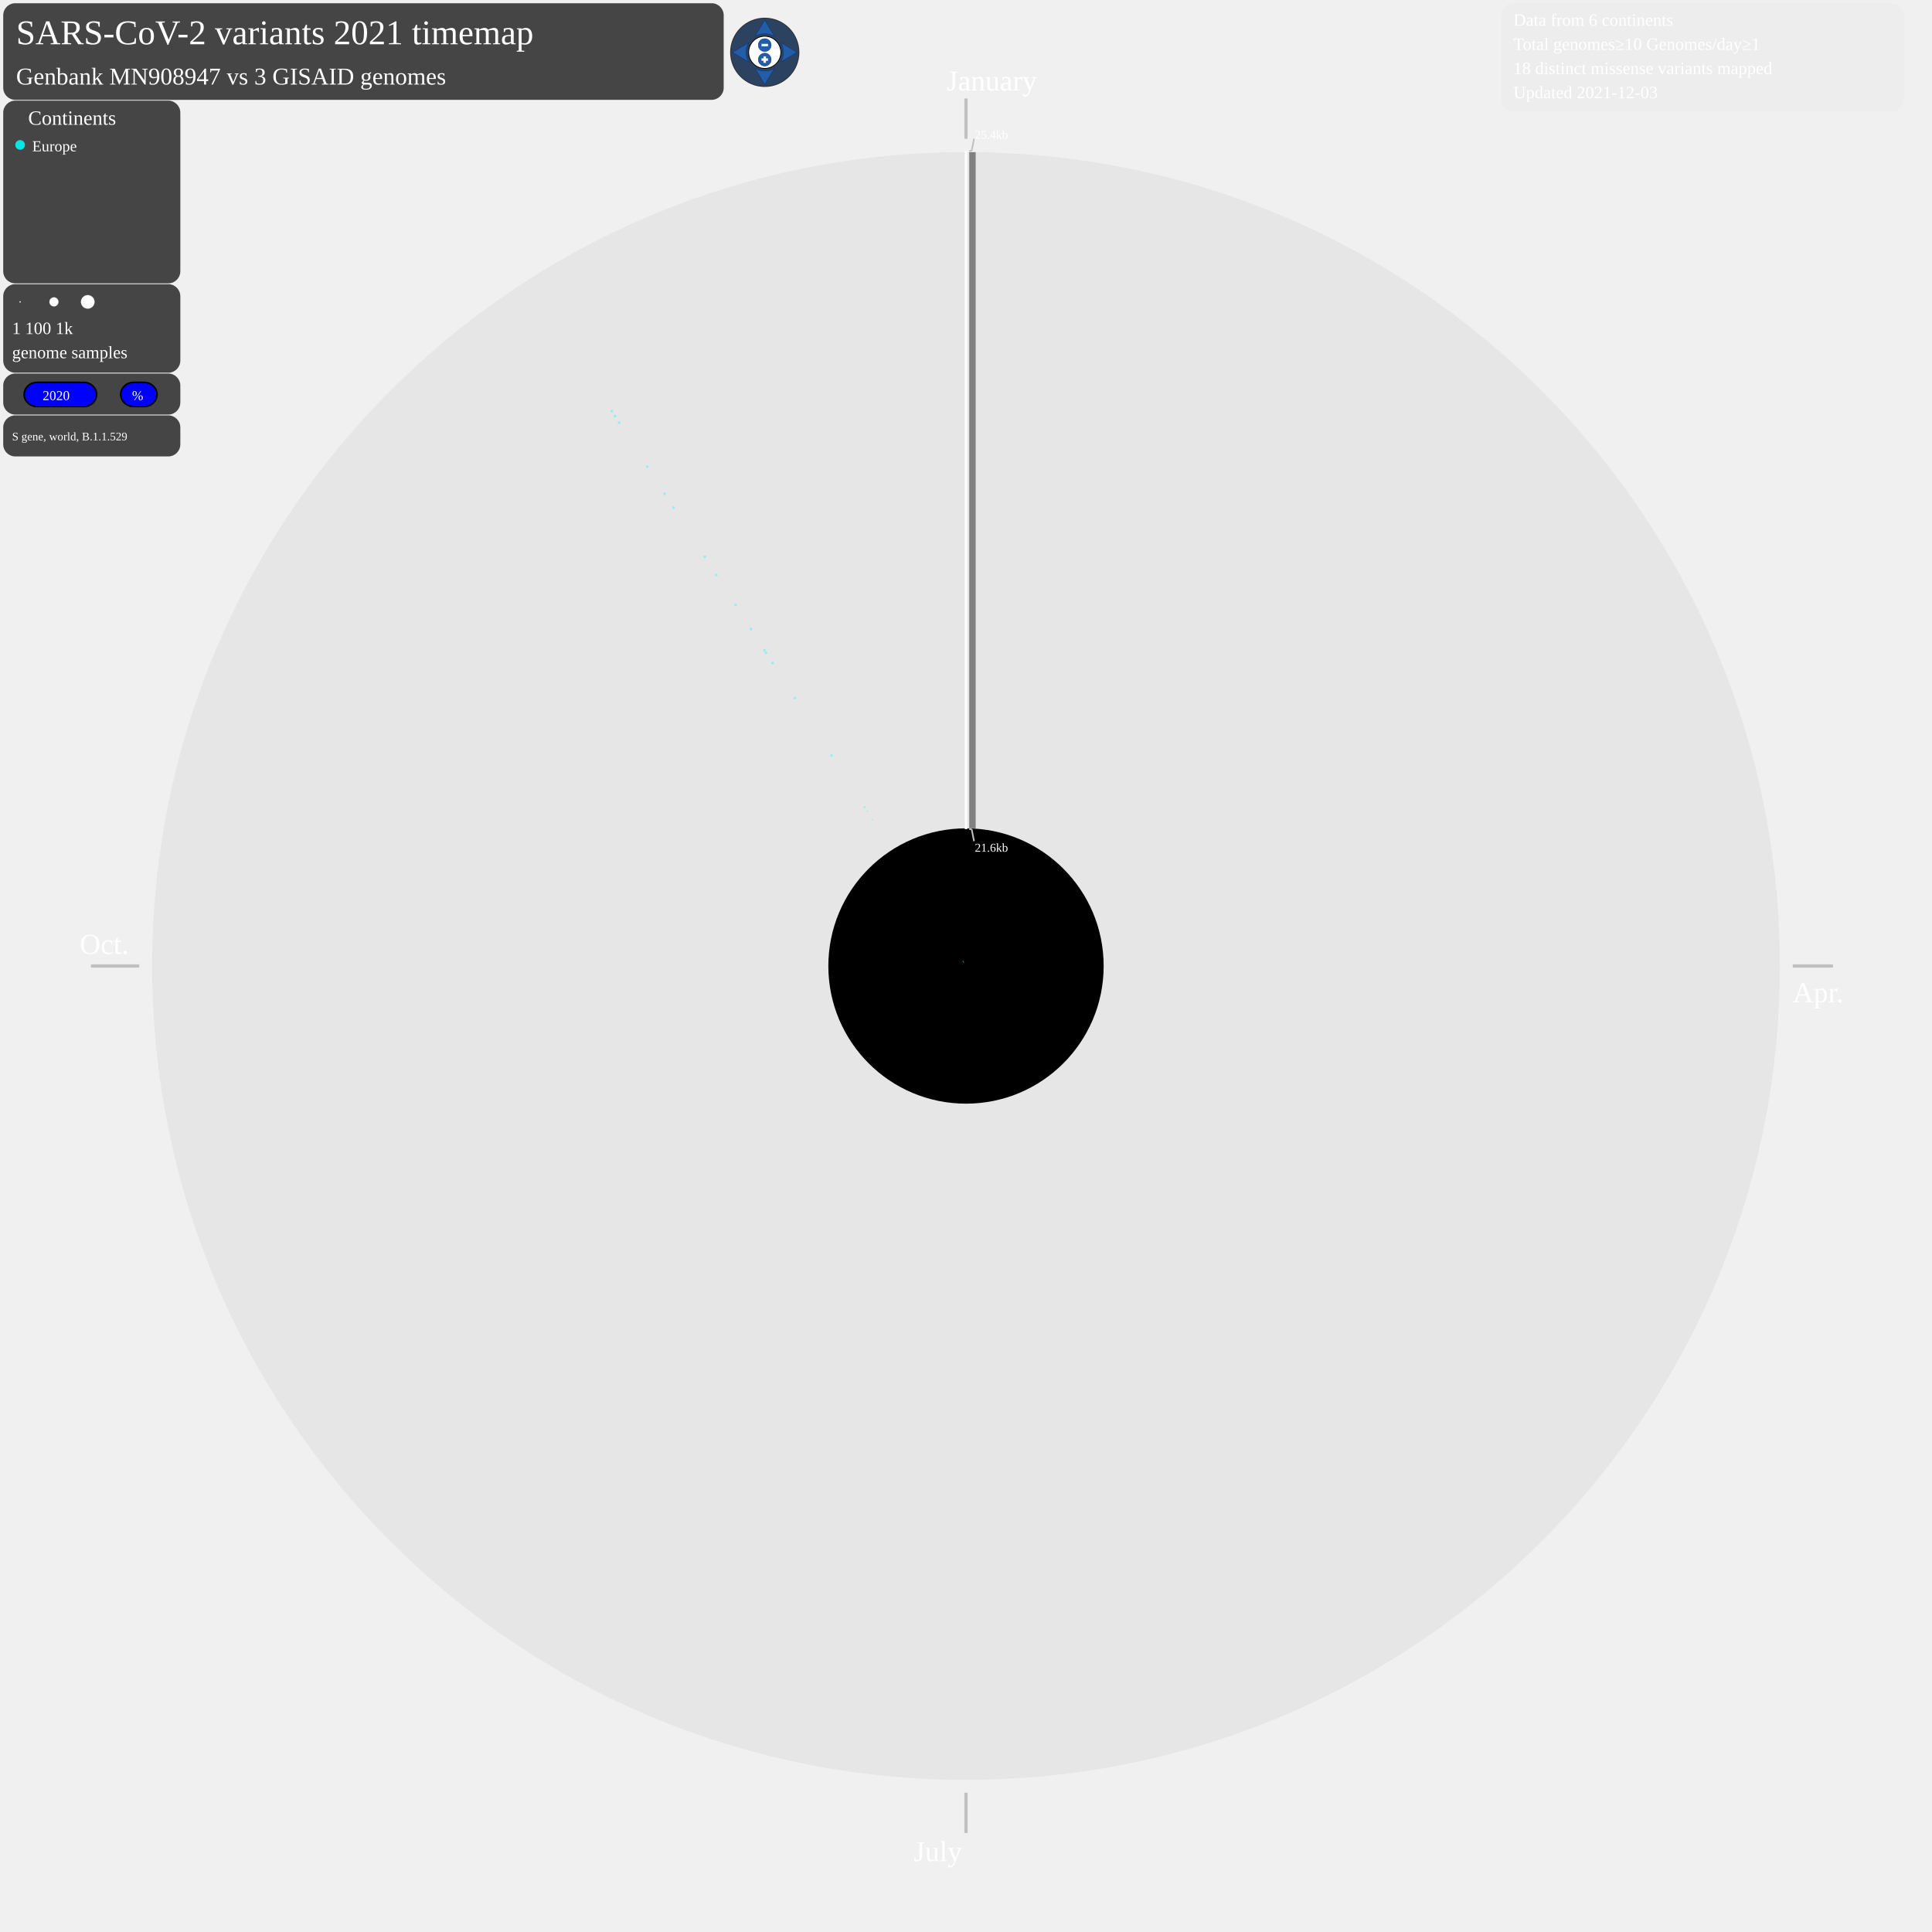
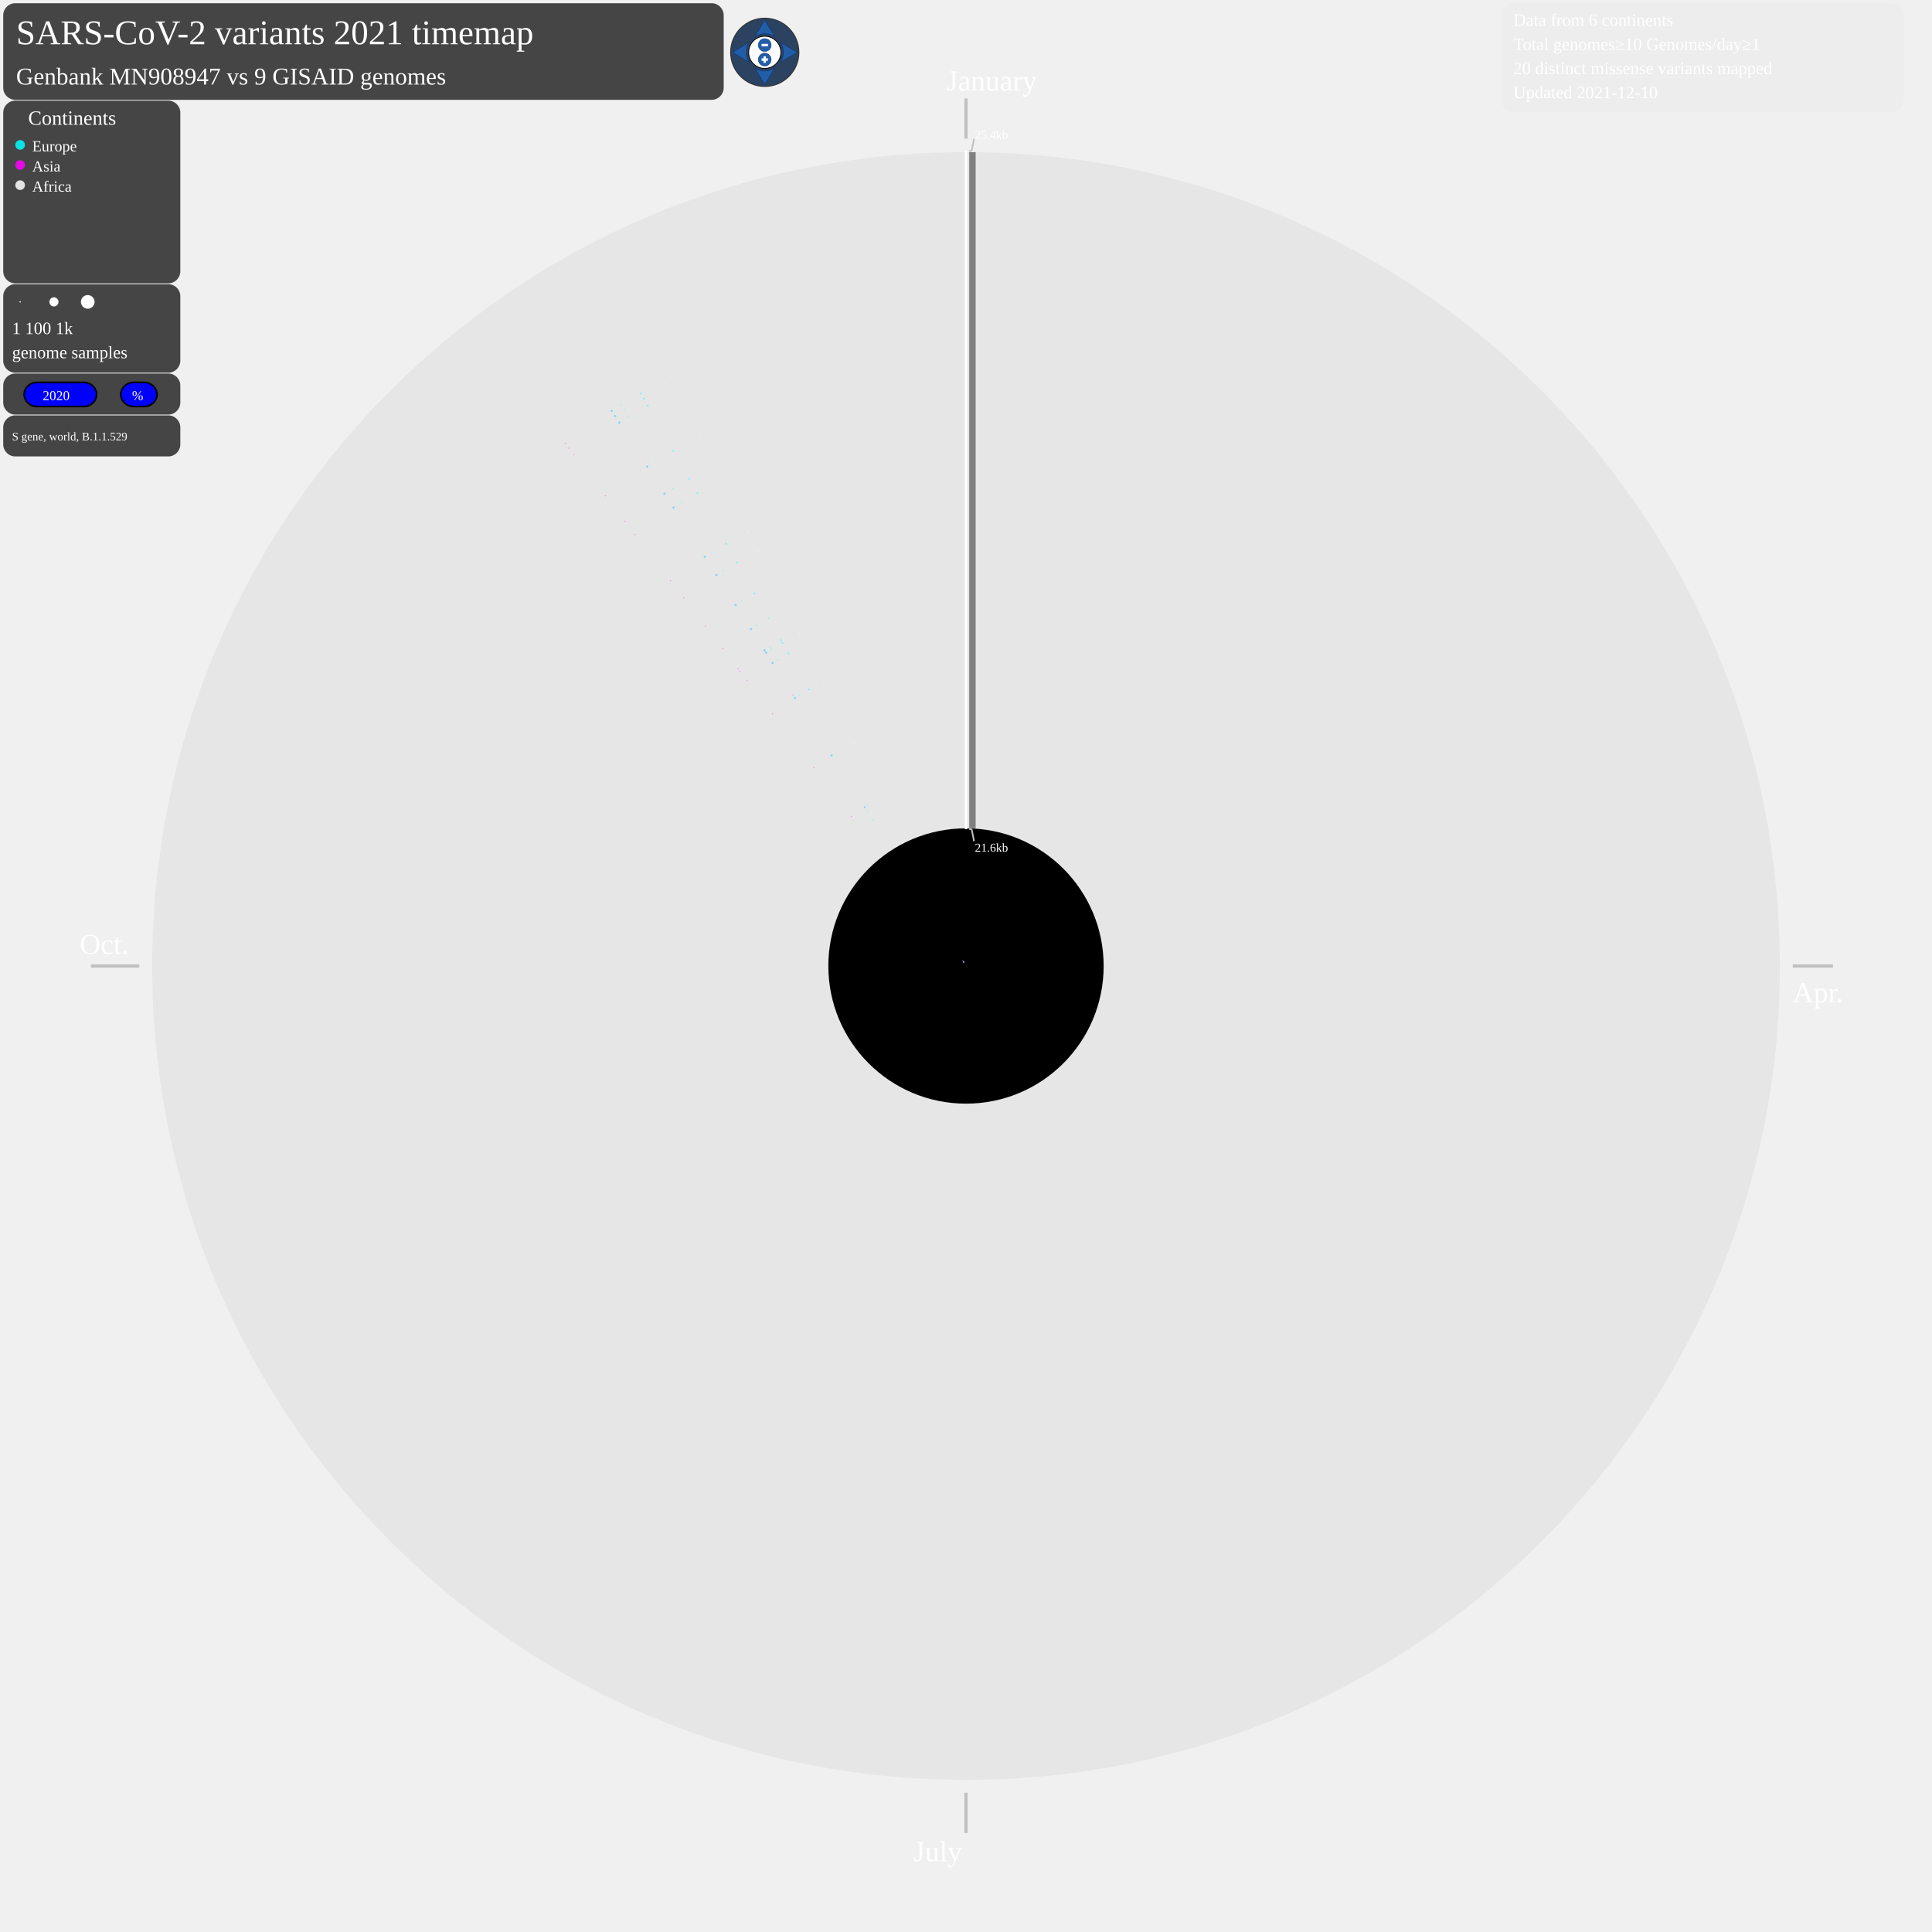
<svg xmlns="http://www.w3.org/2000/svg" width="2400" height="2400" style="background-color:black" viewBox="0 0 2400 2400" id="map-svg">
  <defs>
    <style type="text/css">
	.sb {
	stroke-width:0.8;
	stroke-opacity:0.7;
	}
	.sb:hover {
	stroke-width:0.8;
	stroke-opacity:1.0;
	}
	.compass {
	fill: #fff;
	stroke: #000;
	stroke-width: 1;
	}
	.button {
	fill: #225EA8;
	stroke: #0C2C84;
	stroke-width: 0.5;
	stroke-miterlimit:6;
	stroke-linecap: round;
	}
	.button:hover {
	stroke-width: 1;
	}
	.plus-minus {
	fill: #fff;
	pointer-events: none;
	}
	.legendcol {
	stroke: none;
	fill-opacity:0.85;
	}
	.legendcol:hover {
	fill-opacity:1.0;
	}
	.cv {
	stroke: none;
	fill-opacity:0.35;
	}
	.cv:hover {
	stroke: none;
	fill-opacity:0.8;
	}
	.Europe {
	stroke: none;
	fill-opacity:0.6;
	}
	.Europe:hover {
+ 	stroke: none;
+ 	fill-opacity:1.0;
+ 	}
+ 	.Asia {
+ 	stroke: none;
+ 	fill-opacity:0.6;
+ 	}
+ 	.Asia:hover {
+ 	stroke: none;
+ 	fill-opacity:1.0;
+ 	}
+ 	.Africa {
+ 	stroke: none;
+ 	fill-opacity:0.6;
+ 	}
+ 	.Africa:hover {
	stroke: none;
	fill-opacity:1.0;
	}
	a:link, a:visited {
	cursor: pointer;
	}
	a:hover, a:active {
	outline: dotted 2px yellow;
	}
	g:hover, g:active {
	outline: dotted 2px yellow;
	}
	.static {
	cursor: not-allowed;
	}
	.draggable, .draggable-group {
	cursor: pointer;
	}
	svg text {
	cursor: default;
	-webkit-user-select: none;
	-moz-user-select: none;
	-ms-user-select: none;
	user-select: none;
	}
	</style>
  </defs>
  <text font-size="3.6em" x="20" y="55" fill="white">SARS-CoV-2 variants 2021 timemap</text>
  <g id="matrix-group" transform="matrix(1 0 0 1 0 0)" class="draggable-group">
    <circle cx="1200" cy="1200" r="1011" style="fill:grey;stroke:black;stroke-width:0;fill-opacity:0.085;" />
    <circle cx="1200" cy="1200" r="171" style="fill:black;stroke:black;stroke-width:0;fill-opacity:1;" />
    <line x1="1200" y1="122.363" x2="1200" y2="172.363" style="stroke:silver;stroke-width:4" />
    <text font-size="3.0em" x="1176" y="112.363" fill="white">January</text>
    <line x1="2227" y1="1200" x2="2277" y2="1200" style="stroke:silver;stroke-width:4" />
    <text font-size="3.0em" x="2227" y="1245" fill="white">Apr.</text>
    <line x1="1200" y1="2227" x2="1200" y2="2277" style="stroke:silver;stroke-width:4" />
    <text font-size="3.0em" x="1135" y="2312" fill="white">July</text>
    <line x1="173" y1="1200" x2="113" y2="1200" style="stroke:silver;stroke-width:4" />
    <text font-size="3.0em" x="99" y="1185" fill="white">Oct.</text>
    <g>
      <line x1="1208" y1="1029" x2="1208" y2="189" style="stroke:grey;stroke-width:8" />
    </g>
    <line x1="1200" y1="187.363" x2="1200" y2="1030" style="stroke:white;stroke-width:3" />
    <line x1="1204" y1="187.363" x2="1207" y2="187.363" style="stroke:silver;stroke-width:2" />
    <line x1="1207" y1="187.363" x2="1210" y2="172.363" style="stroke:silver;stroke-width:2" />
    <line x1="1204" y1="1030" x2="1207" y2="1030" style="stroke:silver;stroke-width:2" />
    <line x1="1207" y1="1030" x2="1210" y2="1045" style="stroke:silver;stroke-width:2" />
    <text font-size="1.25em" x="1211" y="172.363" fill="white">25.4kb</text>
    <text font-size="1.25em" x="1211" y="1058" fill="white">21.6kb</text>
+     <g class="Asia">
+       <line x1="1197.0" y1="1196.0" x2="1196.1" y2="1195.0" style="stroke:fuchsia;" class="sb" />
+     </g>
+     <g class="Asia">
+       <circle cx="1057.6" cy="1014.3" r="0.8" style="fill:fuchsia;" class="cv" />
+     </g>
+     <g class="Asia">
+       <circle cx="1011.2" cy="953.7" r="0.8" style="fill:fuchsia;" class="cv" />
+     </g>
+     <g class="Asia">
+       <circle cx="959.7" cy="886.6" r="0.8" style="fill:fuchsia;" class="cv" />
+     </g>
+     <g class="Asia">
+       <circle cx="928.3" cy="845.6" r="0.8" style="fill:fuchsia;" class="cv" />
+     </g>
+     <g class="Asia">
+       <circle cx="919.0" cy="833.6" r="0.8" style="fill:fuchsia;" class="cv" />
+     </g>
+     <g class="Asia">
+       <circle cx="916.9" cy="830.8" r="0.8" style="fill:fuchsia;" class="cv" />
+     </g>
+     <g class="Asia">
+       <circle cx="897.9" cy="806.0" r="0.8" style="fill:fuchsia;" class="cv" />
+     </g>
+     <g class="Asia">
+       <circle cx="876.2" cy="777.8" r="0.8" style="fill:fuchsia;" class="cv" />
+     </g>
+     <g class="Asia">
+       <circle cx="849.4" cy="742.7" r="0.8" style="fill:fuchsia;" class="cv" />
+     </g>
+     <g class="Asia">
+       <circle cx="833.0" cy="721.4" r="0.8" style="fill:fuchsia;" class="cv" />
+     </g>
+     <g class="Asia">
+       <circle cx="789.0" cy="664.0" r="0.8" style="fill:fuchsia;" class="cv" />
+     </g>
+     <g class="Asia">
+       <circle cx="776.5" cy="647.6" r="0.8" style="fill:fuchsia;" class="cv" />
+     </g>
+     <g class="Asia">
+       <circle cx="752.1" cy="615.9" r="0.8" style="fill:fuchsia;" class="cv" />
+     </g>
+     <g class="Asia">
+       <circle cx="712.8" cy="564.6" r="0.8" style="fill:fuchsia;" class="cv" />
+     </g>
+     <g class="Asia">
+       <circle cx="706.8" cy="556.8" r="0.8" style="fill:fuchsia;" class="cv" />
+     </g>
+     <g class="Asia">
+       <circle cx="702.2" cy="550.8" r="0.8" style="fill:fuchsia;" class="cv" />
+     </g>
    <g class="Europe">
      <line x1="1197.3" y1="1195.8" x2="1195.9" y2="1193.5" style="stroke:cyan;" class="sb" />
    </g>
+     <g class="Asia">
+       <line x1="1195.9" y1="1193.5" x2="1195.1" y2="1192.4" style="stroke:fuchsia;" class="sb" />
+     </g>
    <g class="Europe">
      <circle cx="1084.0" cy="1018.3" r="0.8" style="fill:cyan;" class="cv" />
    </g>
    <g class="Europe">
      <circle cx="1077.3" cy="1007.7" r="0.8" style="fill:cyan;" class="cv" />
    </g>
    <g class="Europe">
      <circle cx="1074.1" cy="1002.7" r="1.3" style="fill:cyan;" class="cv" />
    </g>
+     <g class="Asia">
+       <circle cx="1074.1" cy="1002.7" r="0.8" style="fill:fuchsia;" class="cv" />
+     </g>
    <g class="Europe">
      <circle cx="1033.0" cy="938.4" r="1.7" style="fill:cyan;" class="cv" />
    </g>
+     <g class="Asia">
+       <circle cx="1033.0" cy="938.4" r="0.8" style="fill:fuchsia;" class="cv" />
+     </g>
    <g class="Europe">
      <circle cx="987.5" cy="867.1" r="1.7" style="fill:cyan;" class="cv" />
    </g>
+     <g class="Asia">
+       <circle cx="987.5" cy="867.1" r="0.8" style="fill:fuchsia;" class="cv" />
+     </g>
+     <g class="Asia">
+       <circle cx="985.0" cy="863.2" r="0.8" style="fill:fuchsia;" class="cv" />
+     </g>
    <g class="Europe">
      <circle cx="959.7" cy="823.6" r="1.7" style="fill:cyan;" class="cv" />
    </g>
+     <g class="Asia">
+       <circle cx="959.7" cy="823.6" r="0.8" style="fill:fuchsia;" class="cv" />
+     </g>
    <g class="Europe">
      <circle cx="951.6" cy="810.8" r="1.7" style="fill:cyan;" class="cv" />
    </g>
+     <g class="Asia">
+       <circle cx="951.6" cy="810.8" r="0.8" style="fill:fuchsia;" class="cv" />
+     </g>
    <g class="Europe">
      <circle cx="949.7" cy="807.8" r="1.7" style="fill:cyan;" class="cv" />
    </g>
+     <g class="Asia">
+       <circle cx="949.7" cy="807.8" r="0.8" style="fill:fuchsia;" class="cv" />
+     </g>
    <g class="Europe">
      <circle cx="932.9" cy="781.5" r="1.7" style="fill:cyan;" class="cv" />
    </g>
+     <g class="Asia">
+       <circle cx="932.9" cy="781.5" r="0.8" style="fill:fuchsia;" class="cv" />
+     </g>
    <g class="Europe">
      <circle cx="913.7" cy="751.5" r="1.7" style="fill:cyan;" class="cv" />
    </g>
+     <g class="Asia">
+       <circle cx="913.7" cy="751.5" r="0.8" style="fill:fuchsia;" class="cv" />
+     </g>
    <g class="Europe">
      <circle cx="889.9" cy="714.3" r="1.7" style="fill:cyan;" class="cv" />
    </g>
+     <g class="Asia">
+       <circle cx="889.9" cy="714.3" r="0.8" style="fill:fuchsia;" class="cv" />
+     </g>
    <g class="Europe">
      <circle cx="875.5" cy="691.7" r="1.7" style="fill:cyan;" class="cv" />
    </g>
+     <g class="Asia">
+       <circle cx="875.5" cy="691.7" r="0.8" style="fill:fuchsia;" class="cv" />
+     </g>
    <g class="Europe">
      <circle cx="836.6" cy="630.7" r="1.7" style="fill:cyan;" class="cv" />
    </g>
+     <g class="Asia">
+       <circle cx="836.6" cy="630.7" r="0.8" style="fill:fuchsia;" class="cv" />
+     </g>
    <g class="Europe">
      <circle cx="825.5" cy="613.3" r="1.7" style="fill:cyan;" class="cv" />
    </g>
+     <g class="Asia">
+       <circle cx="825.5" cy="613.3" r="0.8" style="fill:fuchsia;" class="cv" />
+     </g>
    <g class="Europe">
      <circle cx="804.0" cy="579.6" r="1.7" style="fill:cyan;" class="cv" />
    </g>
+     <g class="Asia">
+       <circle cx="804.0" cy="579.6" r="0.8" style="fill:fuchsia;" class="cv" />
+     </g>
    <g class="Europe">
      <circle cx="769.2" cy="525.1" r="1.7" style="fill:cyan;" class="cv" />
    </g>
+     <g class="Asia">
+       <circle cx="769.2" cy="525.1" r="0.8" style="fill:fuchsia;" class="cv" />
+     </g>
    <g class="Europe">
      <circle cx="763.9" cy="516.8" r="1.7" style="fill:cyan;" class="cv" />
    </g>
+     <g class="Asia">
+       <circle cx="763.9" cy="516.8" r="0.8" style="fill:fuchsia;" class="cv" />
+     </g>
    <g class="Europe">
      <circle cx="759.9" cy="510.5" r="1.7" style="fill:cyan;" class="cv" />
+     </g>
+     <g class="Asia">
+       <circle cx="759.9" cy="510.5" r="0.8" style="fill:fuchsia;" class="cv" />
+     </g>
+     <g class="Europe">
+       <line x1="1197.4" y1="1195.7" x2="1196.7" y2="1194.6" style="stroke:cyan;" class="sb" />
+     </g>
+     <g class="Europe">
+       <circle cx="1077.5" cy="1000.6" r="0.8" style="fill:cyan;" class="cv" />
+     </g>
+     <g class="Europe">
+       <circle cx="993.3" cy="863.5" r="0.8" style="fill:cyan;" class="cv" />
+     </g>
+     <g class="Europe">
+       <circle cx="966.3" cy="819.5" r="0.8" style="fill:cyan;" class="cv" />
+     </g>
+     <g class="Europe">
+       <circle cx="958.3" cy="806.5" r="0.8" style="fill:cyan;" class="cv" />
+     </g>
+     <g class="Europe">
+       <circle cx="956.5" cy="803.5" r="0.8" style="fill:cyan;" class="cv" />
+     </g>
+     <g class="Europe">
+       <circle cx="940.1" cy="777.0" r="0.8" style="fill:cyan;" class="cv" />
+     </g>
+     <g class="Europe">
+       <circle cx="921.5" cy="746.6" r="0.8" style="fill:cyan;" class="cv" />
+     </g>
+     <g class="Europe">
+       <circle cx="898.4" cy="709.0" r="0.8" style="fill:cyan;" class="cv" />
+     </g>
+     <g class="Europe">
+       <circle cx="884.4" cy="686.1" r="0.8" style="fill:cyan;" class="cv" />
+     </g>
+     <g class="Europe">
+       <circle cx="846.5" cy="624.5" r="0.8" style="fill:cyan;" class="cv" />
+     </g>
+     <g class="Europe">
+       <circle cx="835.7" cy="606.9" r="0.8" style="fill:cyan;" class="cv" />
+     </g>
+     <g class="Europe">
+       <circle cx="814.8" cy="572.8" r="0.8" style="fill:cyan;" class="cv" />
+     </g>
+     <g class="Europe">
+       <circle cx="780.9" cy="517.8" r="0.8" style="fill:cyan;" class="cv" />
+     </g>
+     <g class="Europe">
+       <circle cx="775.8" cy="509.3" r="0.8" style="fill:cyan;" class="cv" />
+     </g>
+     <g class="Europe">
+       <circle cx="771.9" cy="503.0" r="0.8" style="fill:cyan;" class="cv" />
+     </g>
+     <g class="Europe">
+       <line x1="1197.5" y1="1195.7" x2="1196.5" y2="1193.8" style="stroke:cyan;" class="sb" />
+     </g>
+     <g class="Europe">
+       <circle cx="1005.0" cy="856.6" r="1.3" style="fill:cyan;" class="cv" />
+     </g>
+     <g class="Europe">
+       <circle cx="979.5" cy="811.7" r="1.3" style="fill:cyan;" class="cv" />
+     </g>
+     <g class="Europe">
+       <circle cx="972.0" cy="798.5" r="1.3" style="fill:cyan;" class="cv" />
+     </g>
+     <g class="Europe">
+       <circle cx="970.3" cy="795.4" r="1.3" style="fill:cyan;" class="cv" />
+     </g>
+     <g class="Europe">
+       <circle cx="954.8" cy="768.3" r="0.8" style="fill:cyan;" class="cv" />
+     </g>
+     <g class="Europe">
+       <circle cx="937.3" cy="737.3" r="1.3" style="fill:cyan;" class="cv" />
+     </g>
+     <g class="Europe">
+       <circle cx="915.4" cy="698.9" r="1.3" style="fill:cyan;" class="cv" />
+     </g>
+     <g class="Europe">
+       <circle cx="902.2" cy="675.6" r="1.3" style="fill:cyan;" class="cv" />
+     </g>
+     <g class="Europe">
+       <circle cx="866.5" cy="612.7" r="1.3" style="fill:cyan;" class="cv" />
+     </g>
+     <g class="Europe">
+       <circle cx="856.3" cy="594.7" r="1.3" style="fill:cyan;" class="cv" />
+     </g>
+     <g class="Europe">
+       <circle cx="836.5" cy="560.0" r="1.3" style="fill:cyan;" class="cv" />
+     </g>
+     <g class="Europe">
+       <circle cx="804.6" cy="503.8" r="1.3" style="fill:cyan;" class="cv" />
+     </g>
+     <g class="Europe">
+       <circle cx="799.8" cy="495.2" r="1.3" style="fill:cyan;" class="cv" />
+     </g>
+     <g class="Europe">
+       <circle cx="796.1" cy="488.7" r="1.3" style="fill:cyan;" class="cv" />
+     </g>
+     <g class="Africa">
+       <line x1="1197.8" y1="1195.5" x2="1197.2" y2="1194.3" style="stroke:white;" class="sb" />
+     </g>
+     <g class="Africa">
+       <circle cx="1095.1" cy="990.8" r="0.8" style="fill:white;" class="cv" />
+     </g>
+     <g class="Africa">
+       <circle cx="1060.9" cy="922.6" r="0.8" style="fill:white;" class="cv" />
+     </g>
+     <g class="Africa">
+       <circle cx="1023.0" cy="847.0" r="0.8" style="fill:white;" class="cv" />
+     </g>
+     <g class="Africa">
+       <circle cx="999.8" cy="800.8" r="0.8" style="fill:white;" class="cv" />
+     </g>
+     <g class="Africa">
+       <circle cx="993.0" cy="787.2" r="0.8" style="fill:white;" class="cv" />
+     </g>
+     <g class="Africa">
+       <circle cx="991.5" cy="784.1" r="0.8" style="fill:white;" class="cv" />
+     </g>
+     <g class="Africa">
+       <circle cx="977.5" cy="756.2" r="0.8" style="fill:white;" class="cv" />
+     </g>
+     <g class="Africa">
+       <circle cx="961.5" cy="724.4" r="0.8" style="fill:white;" class="cv" />
+     </g>
+     <g class="Africa">
+       <circle cx="941.7" cy="684.9" r="0.8" style="fill:white;" class="cv" />
+     </g>
+     <g class="Africa">
+       <circle cx="929.7" cy="660.9" r="0.8" style="fill:white;" class="cv" />
+     </g>
+     <g class="Africa">
+       <circle cx="916.0" cy="633.6" r="0.8" style="fill:white;" class="cv" />
+     </g>
+     <g class="Africa">
+       <circle cx="897.3" cy="596.3" r="0.8" style="fill:white;" class="cv" />
+     </g>
+     <g class="Africa">
+       <circle cx="888.0" cy="577.8" r="0.8" style="fill:white;" class="cv" />
+     </g>
+     <g class="Africa">
+       <circle cx="870.1" cy="542.0" r="0.8" style="fill:white;" class="cv" />
+     </g>
+     <g class="Africa">
+       <circle cx="841.1" cy="484.3" r="0.8" style="fill:white;" class="cv" />
+     </g>
+     <g class="Africa">
+       <circle cx="836.7" cy="475.4" r="0.8" style="fill:white;" class="cv" />
+     </g>
+     <g class="Africa">
+       <circle cx="833.3" cy="468.8" r="0.8" style="fill:white;" class="cv" />
    </g>
  </g>
  <rect x="4" y="4" width="895" height="120" rx="15" style="fill:#1B1B1B;stroke-width:0;fill-opacity:0.8;" />
  <a href="https://bcgsc.github.io/SARS2_2021">
    <text font-size="3.6em" x="20" y="55" fill="white">SARS-CoV-2 variants 2021 timemap</text>
  </a>
-   <text font-size="2.5em" x="20" y="105" fill="white">Genbank MN908947 vs 3 GISAID genomes</text>
+   <text font-size="2.5em" x="20" y="105" fill="white">Genbank MN908947 vs 9 GISAID genomes</text>
  <circle cx="950" cy="65" r="43" fill="black" opacity="0.8" />
  <circle cx="950" cy="65" r="42" fill="#225EA8" opacity="0.4" />
  <path class="button" d="M950 25 l12   20 a40, 70 0 0,0 -24,  0z" />
  <path class="button" d="M910 65 l20  -12 a70, 40 0 0,0   0, 24z" />
  <path class="button" d="M950 105 l12  -20 a40, 70 0 0,1 -24,  0z" />
  <path class="button" d="M990 65 l-20 -12 a70, 40 0 0,1   0, 24z" />
  <circle class="compass" cx="950" cy="65" r="20" />
  <circle class="button" cx="950" cy="56" r="8" />
  <circle class="button" cx="950" cy="74" r="8" />
  <rect class="plus-minus" x="946" y="54.5" width="8" height="3" />
  <rect class="plus-minus" x="946" y="72.5" width="8" height="3" />
  <rect class="plus-minus" x="948.5" y="70" width="3" height="8" />
  <rect x="4" y="125" width="220" height="227" rx="15" style="fill:#1B1B1B;stroke-width:0;fill-opacity:0.8;" />
  <rect x="4" y="353" width="220" height="110" rx="15" style="fill:#1B1B1B;stroke-width:0;fill-opacity:0.8;" />
  <rect x="4" y="464" width="220" height="51" rx="15" style="fill:#1B1B1B;stroke-width:0;fill-opacity:0.8;" />
  <rect x="4" y="516" width="220" height="51" rx="15" style="fill:#1B1B1B;stroke-width:0;fill-opacity:0.8;" />
  <text font-size="1.2em" x="15" y="547" fill="white">S gene, world, B.1.1.529</text>
  <a href="https://bcgsc.github.io/SARS2/2020SARS2spike_B11529.svg">
    <rect x="30" y="475" width="90" height="30" rx="16" style="fill:blue;stroke:black;stroke-width:2;" />
    <text font-size="1.4em" x="53" y="497" fill="white">2020</text>
  </a>
  <a href="https://bcgsc.github.io/SARS2_2021/2021ratioSARS2spike_B11529.svg">
    <rect x="150" y="475" width="45" height="30" rx="16" style="fill:blue;stroke:black;stroke-width:2;" />
    <text font-size="1.4em" x="164" y="497" fill="white">%</text>
  </a>
  <text font-size="2.1em" x="35" y="155" fill="white">Continents</text>
  <g class="Europe">
    <circle cx="25" cy="180" r="6" style="fill:cyan;stroke:black;stroke-width:0;" class="legendcol" />
  </g>
  <text font-size="1.6em" x="40" y="188" fill="white">Europe</text>
+   <g class="Asia">
+     <circle cx="25" cy="205" r="6" style="fill:fuchsia;stroke:black;stroke-width:0;" class="legendcol" />
+   </g>
+   <text font-size="1.6em" x="40" y="213" fill="white">Asia</text>
+   <g class="Africa">
+     <circle cx="25" cy="230" r="6" style="fill:white;stroke:black;stroke-width:0;" class="legendcol" />
+   </g>
+   <text font-size="1.6em" x="40" y="238" fill="white">Africa</text>
  <circle cx="25" cy="375" r="0.843" style="fill:white;stroke:lightgrey;stroke-width:0.2;" />
  <circle cx="67" cy="375" r="5.612" style="fill:white;stroke:lightgrey;stroke-width:0.2;" />
  <circle cx="109" cy="375" r="8.401" style="fill:white;stroke:lightgrey;stroke-width:0.2;" />
  <text font-size="1.8em" x="15" y="415" fill="white">1       100        1k</text>
  <text font-size="1.8em" x="15" y="445" fill="white">genome samples</text>
  <rect x="1865" y="4" width="500" height="135" rx="15" style="fill:gainsboro;stroke-width:0;fill-opacity:0.15;" />
  <text font-size="1.8em" x="1880" y="32" fill="white">Data from 6 continents</text>
  <text font-size="1.8em" x="1880" y="62" fill="white">Total genomes≥10  Genomes/day≥1</text>
-   <text font-size="1.8em" x="1880" y="92" fill="white">18 distinct missense variants mapped</text>
-   <text font-size="1.8em" x="1880" y="122" fill="white">Updated 2021-12-03</text>
+   <text font-size="1.8em" x="1880" y="92" fill="white">20 distinct missense variants mapped</text>
+   <text font-size="1.8em" x="1880" y="122" fill="white">Updated 2021-12-10</text>
</svg>
